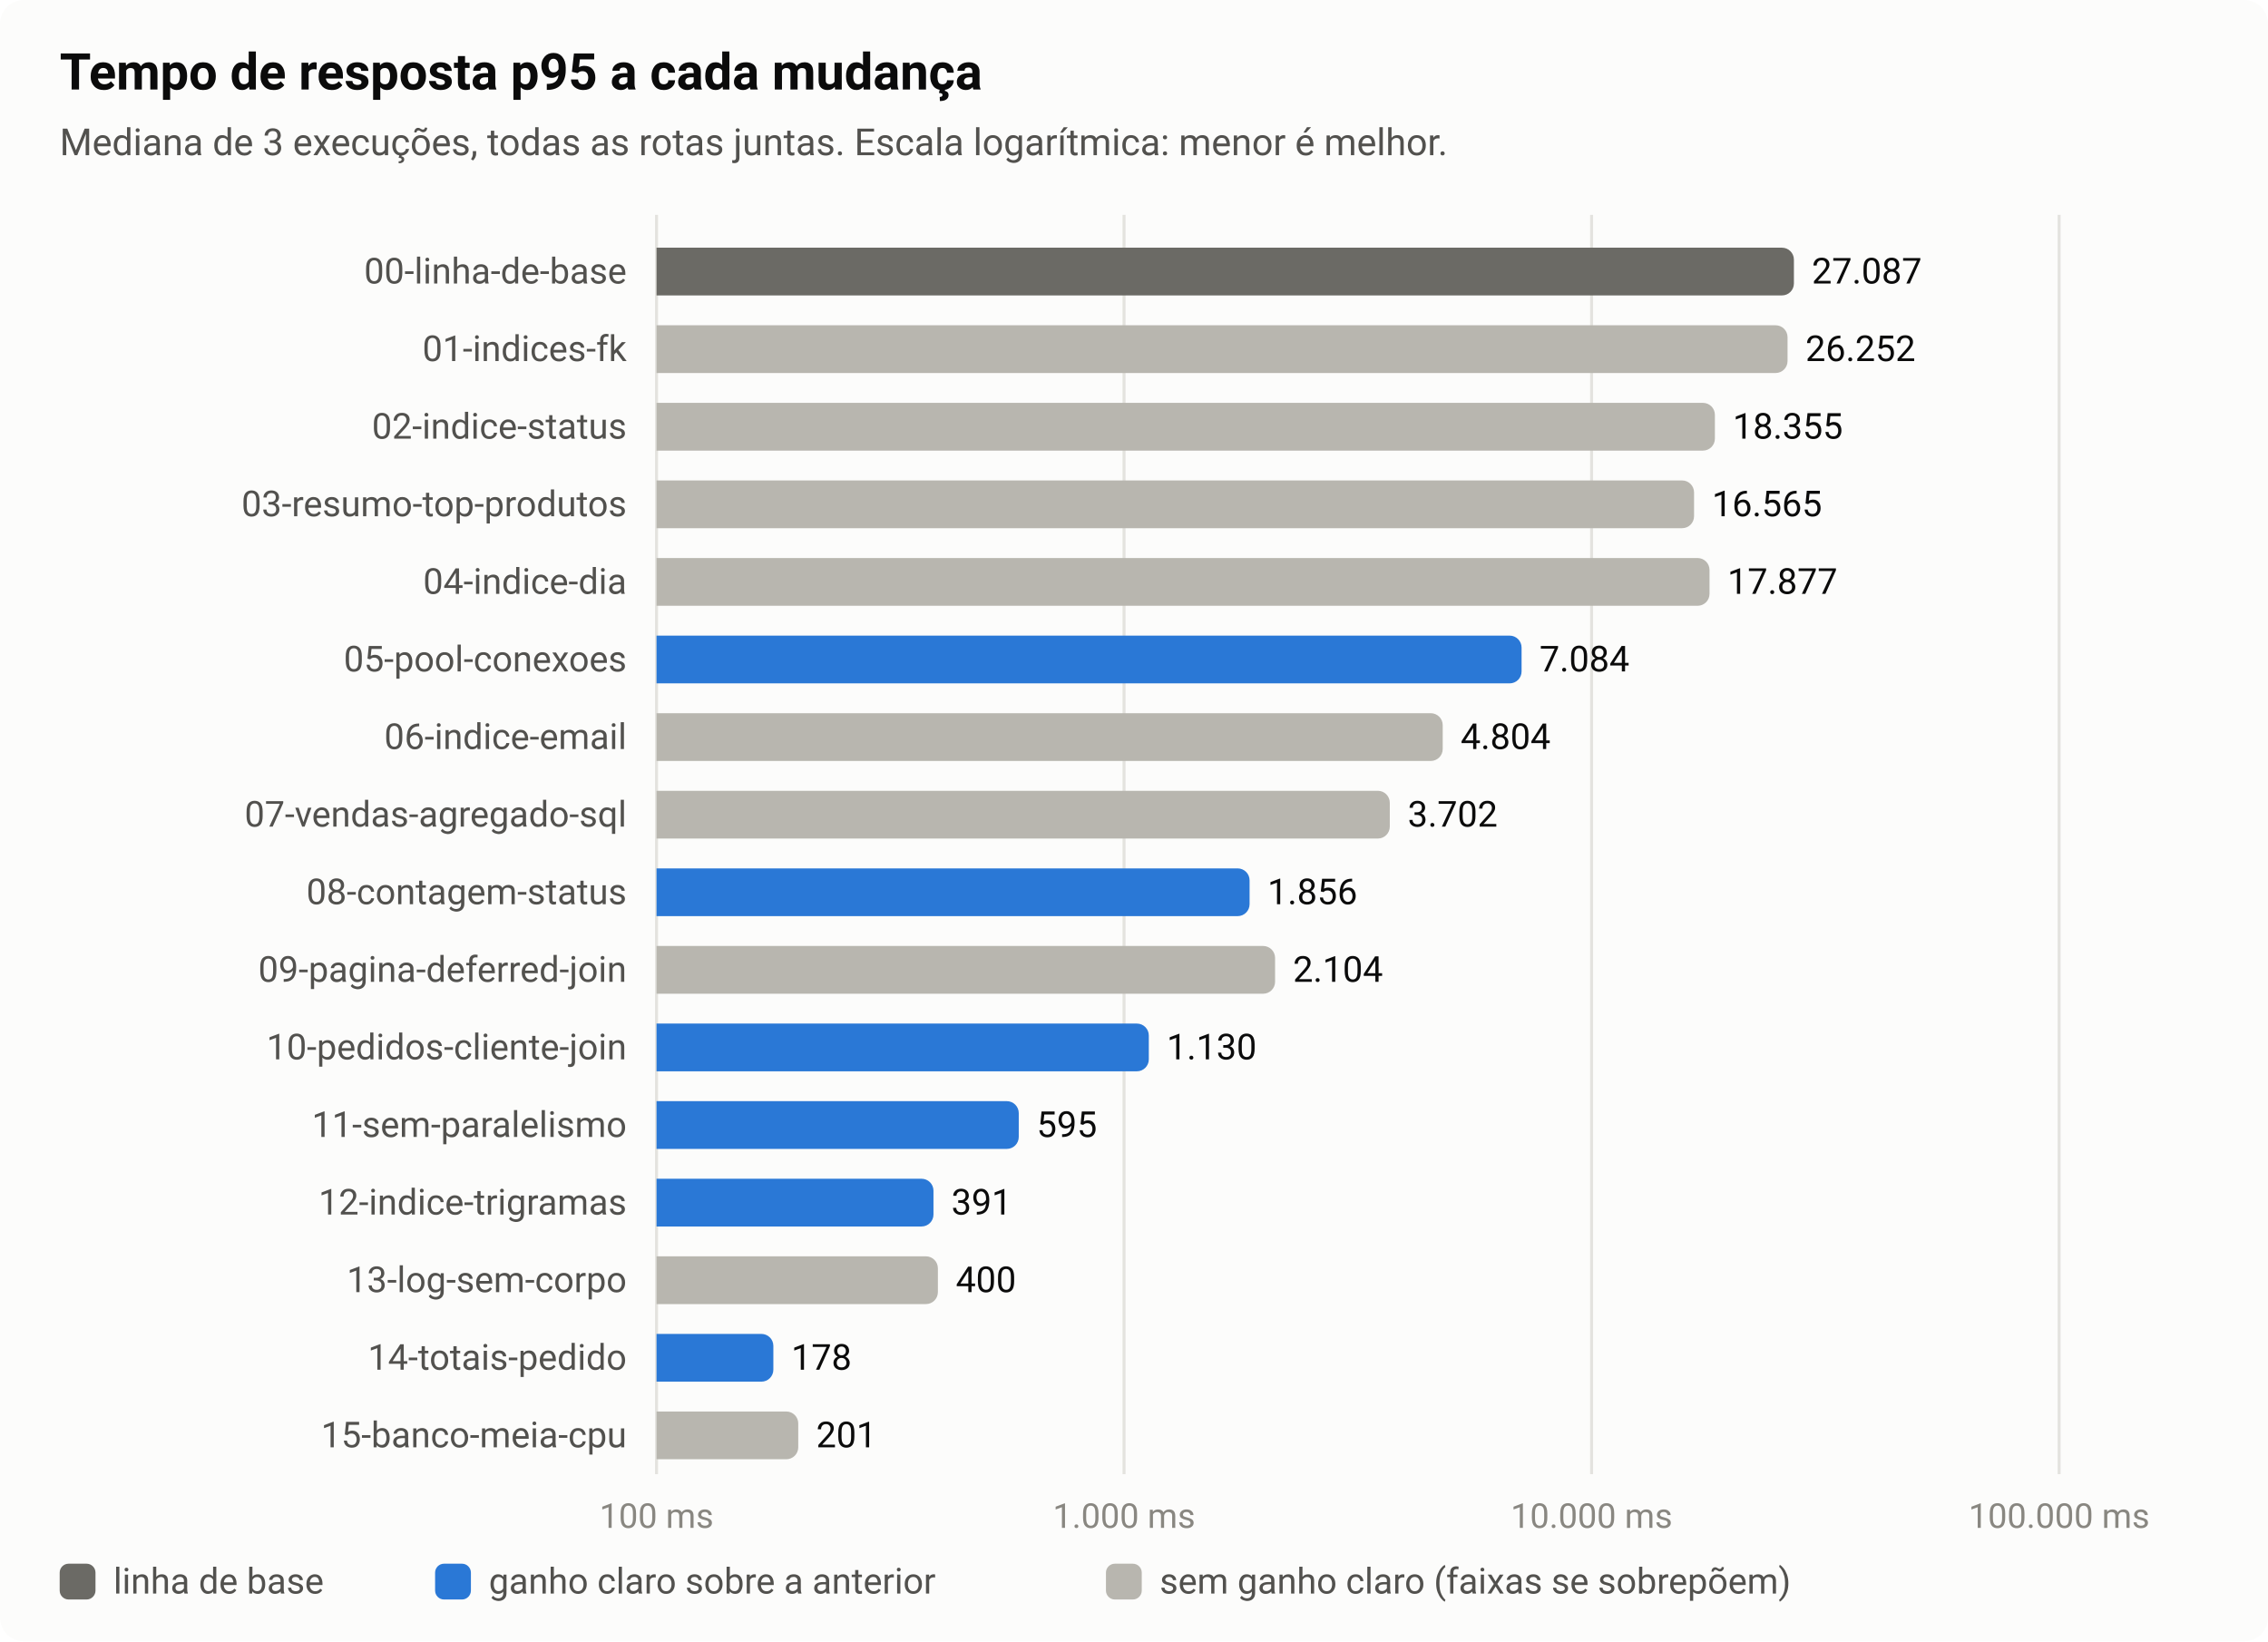
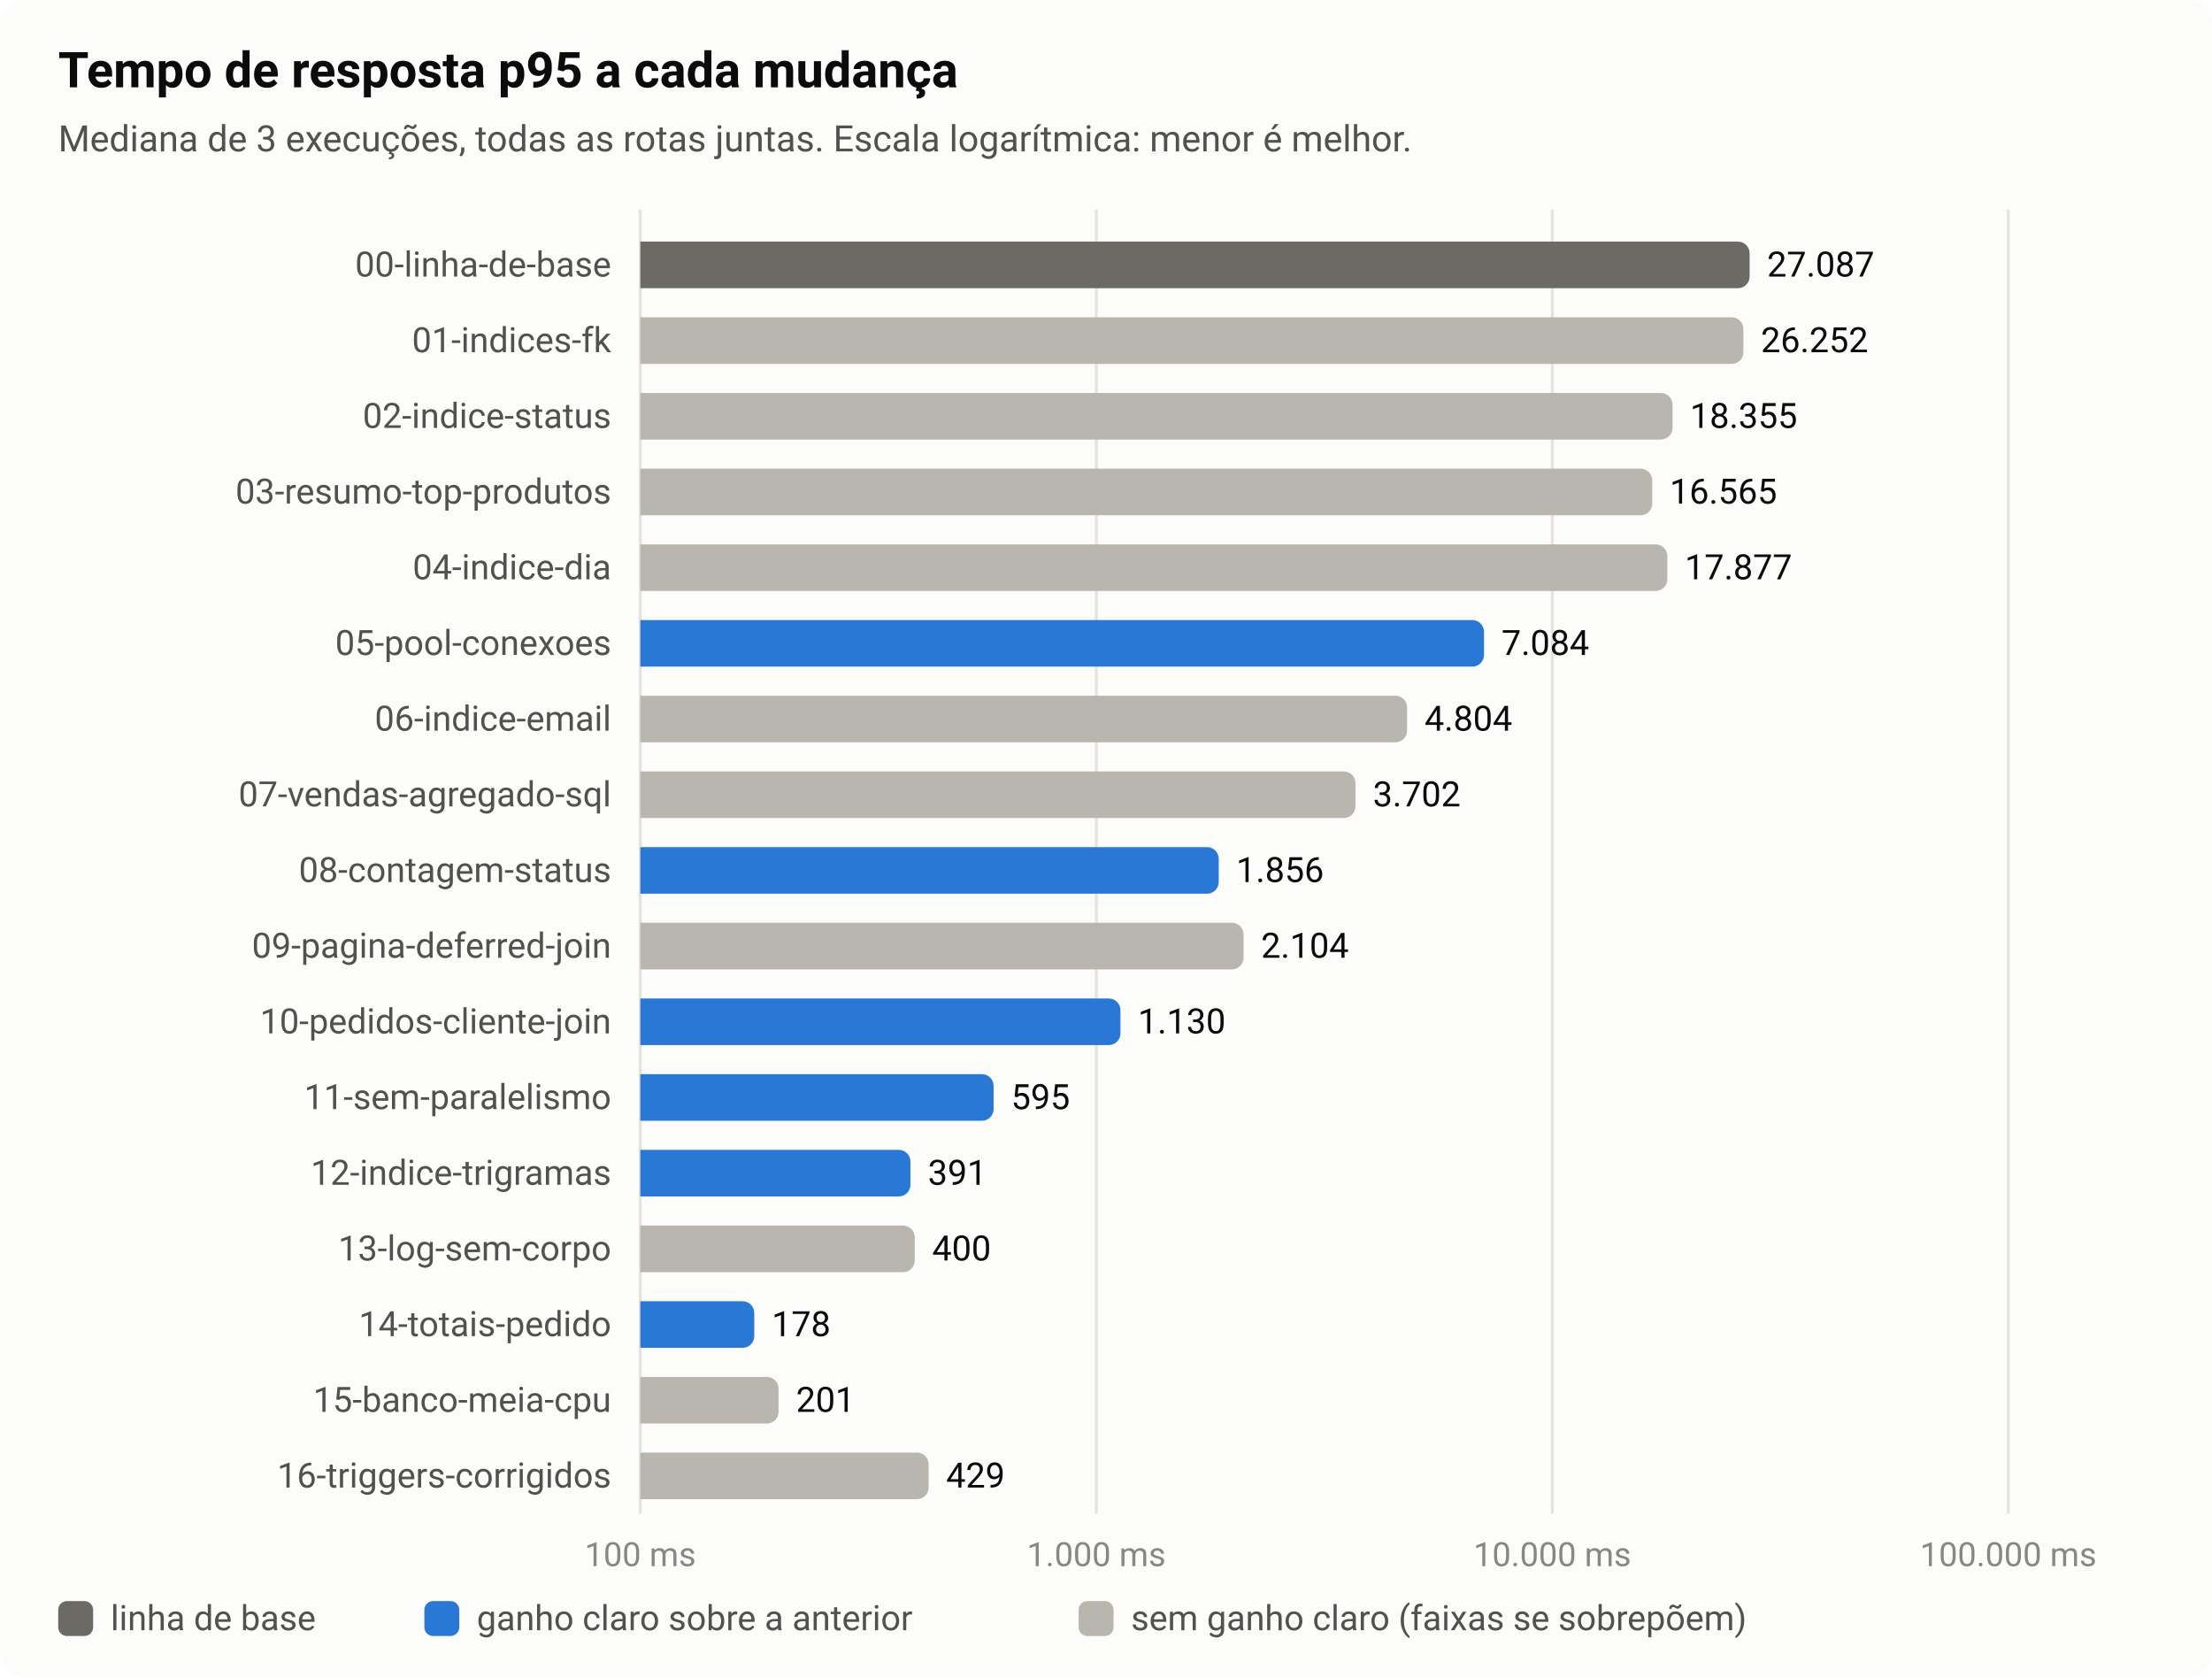
- <svg xmlns="http://www.w3.org/2000/svg" viewBox="0 0 760 550" width="760" height="550" role="img" aria-labelledby="t d">
+ <svg xmlns="http://www.w3.org/2000/svg" viewBox="0 0 760 576" width="760" height="576" role="img" aria-labelledby="t d">
  <style>
    .fundo { fill: #fcfcfb } .t1 { fill: #0b0b0b } .t2 { fill: #52514e } .t3 { fill: #898781 }
    .grade { stroke: #e4e3df } .ganho { fill: #2a78d6 } .neutro { fill: #b8b6af } .base { fill: #6b6a65 }
    @media (prefers-color-scheme: dark) {
      .fundo { fill: #1a1a19 } .t1 { fill: #f0efec } .t2 { fill: #c3c2b7 } .t3 { fill: #898781 }
      .grade { stroke: #383835 } .ganho { fill: #3987e5 } .neutro { fill: #5f5e59 } .base { fill: #9a988f }
    }
    text { font-family: -apple-system, "Segoe UI", Roboto, Helvetica, Arial, sans-serif }
  </style>
-   <rect class="fundo" x="0" y="0" width="760" height="550" rx="8" />
+   <rect class="fundo" x="0" y="0" width="760" height="576" rx="8" />
  <text class="t1" x="20" y="30" font-size="17" font-weight="600">Tempo de resposta p95 a cada mudança</text>
  <text class="t2" x="20" y="52" font-size="12.5">Mediana de 3 execuções, todas as rotas juntas. Escala logarítmica: menor é melhor.</text>
-   <line class="grade" x1="220" x2="220" y1="72" y2="494" stroke-width="1" />
-   <text class="t3" x="220" y="512" font-size="11.5" text-anchor="middle">100 ms</text>
-   <line class="grade" x1="376.667" x2="376.667" y1="72" y2="494" stroke-width="1" />
-   <text class="t3" x="376.667" y="512" font-size="11.5" text-anchor="middle">1.000 ms</text>
-   <line class="grade" x1="533.333" x2="533.333" y1="72" y2="494" stroke-width="1" />
-   <text class="t3" x="533.333" y="512" font-size="11.5" text-anchor="middle">10.000 ms</text>
-   <line class="grade" x1="690" x2="690" y1="72" y2="494" stroke-width="1" />
-   <text class="t3" x="690" y="512" font-size="11.5" text-anchor="middle">100.000 ms</text>
+   <line class="grade" x1="220" x2="220" y1="72" y2="520" stroke-width="1" />
+   <text class="t3" x="220" y="538" font-size="11.5" text-anchor="middle">100 ms</text>
+   <line class="grade" x1="376.667" x2="376.667" y1="72" y2="520" stroke-width="1" />
+   <text class="t3" x="376.667" y="538" font-size="11.5" text-anchor="middle">1.000 ms</text>
+   <line class="grade" x1="533.333" x2="533.333" y1="72" y2="520" stroke-width="1" />
+   <text class="t3" x="533.333" y="538" font-size="11.5" text-anchor="middle">10.000 ms</text>
+   <line class="grade" x1="690" x2="690" y1="72" y2="520" stroke-width="1" />
+   <text class="t3" x="690" y="538" font-size="11.5" text-anchor="middle">100.000 ms</text>
  <text class="t2" x="210" y="95" font-size="12" text-anchor="end">00-linha-de-base</text>
  <path class="base" d="M220,83 H597.134 a4,4 0 0 1 4,4 V95 a4,4 0 0 1 -4,4 H220 Z" />
  <text class="t1" x="607.134" y="95" font-size="12">27.087</text>
  <text class="t2" x="210" y="121" font-size="12" text-anchor="end">01-indices-fk</text>
  <path class="neutro" d="M220,109 H595.001 a4,4 0 0 1 4,4 V121 a4,4 0 0 1 -4,4 H220 Z" />
  <text class="t1" x="605.001" y="121" font-size="12">26.252</text>
  <text class="t2" x="210" y="147" font-size="12" text-anchor="end">02-indice-status</text>
  <path class="neutro" d="M220,135 H570.654 a4,4 0 0 1 4,4 V147 a4,4 0 0 1 -4,4 H220 Z" />
  <text class="t1" x="580.654" y="147" font-size="12">18.355</text>
  <text class="t2" x="210" y="173" font-size="12" text-anchor="end">03-resumo-top-produtos</text>
  <path class="neutro" d="M220,161 H563.672 a4,4 0 0 1 4,4 V173 a4,4 0 0 1 -4,4 H220 Z" />
  <text class="t1" x="573.672" y="173" font-size="12">16.565</text>
  <text class="t2" x="210" y="199" font-size="12" text-anchor="end">04-indice-dia</text>
  <path class="neutro" d="M220,187 H568.858 a4,4 0 0 1 4,4 V199 a4,4 0 0 1 -4,4 H220 Z" />
  <text class="t1" x="578.858" y="199" font-size="12">17.877</text>
  <text class="t2" x="210" y="225" font-size="12" text-anchor="end">05-pool-conexoes</text>
  <path class="ganho" d="M220,213 H505.877 a4,4 0 0 1 4,4 V225 a4,4 0 0 1 -4,4 H220 Z" />
  <text class="t1" x="515.877" y="225" font-size="12">7.084</text>
  <text class="t2" x="210" y="251" font-size="12" text-anchor="end">06-indice-email</text>
  <path class="neutro" d="M220,239 H479.449 a4,4 0 0 1 4,4 V251 a4,4 0 0 1 -4,4 H220 Z" />
  <text class="t1" x="489.449" y="251" font-size="12">4.804</text>
  <text class="t2" x="210" y="277" font-size="12" text-anchor="end">07-vendas-agregado-sql</text>
  <path class="neutro" d="M220,265 H461.715 a4,4 0 0 1 4,4 V277 a4,4 0 0 1 -4,4 H220 Z" />
  <text class="t1" x="471.715" y="277" font-size="12">3.702</text>
  <text class="t2" x="210" y="303" font-size="12" text-anchor="end">08-contagem-status</text>
  <path class="ganho" d="M220,291 H414.731 a4,4 0 0 1 4,4 V303 a4,4 0 0 1 -4,4 H220 Z" />
  <text class="t1" x="424.731" y="303" font-size="12">1.856</text>
  <text class="t2" x="210" y="329" font-size="12" text-anchor="end">09-pagina-deferred-join</text>
  <path class="neutro" d="M220,317 H423.275 a4,4 0 0 1 4,4 V329 a4,4 0 0 1 -4,4 H220 Z" />
  <text class="t1" x="433.275" y="329" font-size="12">2.104</text>
  <text class="t2" x="210" y="355" font-size="12" text-anchor="end">10-pedidos-cliente-join</text>
  <path class="ganho" d="M220,343 H380.962 a4,4 0 0 1 4,4 V355 a4,4 0 0 1 -4,4 H220 Z" />
  <text class="t1" x="390.962" y="355" font-size="12">1.130</text>
  <text class="t2" x="210" y="381" font-size="12" text-anchor="end">11-sem-paralelismo</text>
  <path class="ganho" d="M220,369 H337.382 a4,4 0 0 1 4,4 V381 a4,4 0 0 1 -4,4 H220 Z" />
  <text class="t1" x="347.382" y="381" font-size="12">595</text>
  <text class="t2" x="210" y="407" font-size="12" text-anchor="end">12-indice-trigramas</text>
  <path class="ganho" d="M220,395 H308.805 a4,4 0 0 1 4,4 V407 a4,4 0 0 1 -4,4 H220 Z" />
  <text class="t1" x="318.805" y="407" font-size="12">391</text>
  <text class="t2" x="210" y="433" font-size="12" text-anchor="end">13-log-sem-corpo</text>
  <path class="neutro" d="M220,421 H310.283 a4,4 0 0 1 4,4 V433 a4,4 0 0 1 -4,4 H220 Z" />
  <text class="t1" x="320.283" y="433" font-size="12">400</text>
  <text class="t2" x="210" y="459" font-size="12" text-anchor="end">14-totais-pedido</text>
  <path class="ganho" d="M220,447 H255.149 a4,4 0 0 1 4,4 V459 a4,4 0 0 1 -4,4 H220 Z" />
  <text class="t1" x="265.149" y="459" font-size="12">178</text>
  <text class="t2" x="210" y="485" font-size="12" text-anchor="end">15-banco-meia-cpu</text>
  <path class="neutro" d="M220,473 H263.491 a4,4 0 0 1 4,4 V485 a4,4 0 0 1 -4,4 H220 Z" />
  <text class="t1" x="273.491" y="485" font-size="12">201</text>
-   <rect class="base" x="20" y="524" width="12" height="12" rx="3" />
-   <text class="t2" x="38" y="534" font-size="12">linha de base</text>
-   <rect class="ganho" x="145.8" y="524" width="12" height="12" rx="3" />
-   <text class="t2" x="163.8" y="534" font-size="12">ganho claro sobre a anterior</text>
-   <rect class="neutro" x="370.6" y="524" width="12" height="12" rx="3" />
-   <text class="t2" x="388.6" y="534" font-size="12">sem ganho claro (faixas se sobrepõem)</text>
+   <text class="t2" x="210" y="511" font-size="12" text-anchor="end">16-triggers-corrigidos</text>
+   <path class="neutro" d="M220,499 H315.059 a4,4 0 0 1 4,4 V511 a4,4 0 0 1 -4,4 H220 Z" />
+   <text class="t1" x="325.059" y="511" font-size="12">429</text>
+   <rect class="base" x="20" y="550" width="12" height="12" rx="3" />
+   <text class="t2" x="38" y="560" font-size="12">linha de base</text>
+   <rect class="ganho" x="145.8" y="550" width="12" height="12" rx="3" />
+   <text class="t2" x="163.8" y="560" font-size="12">ganho claro sobre a anterior</text>
+   <rect class="neutro" x="370.6" y="550" width="12" height="12" rx="3" />
+   <text class="t2" x="388.6" y="560" font-size="12">sem ganho claro (faixas se sobrepõem)</text>
</svg>
